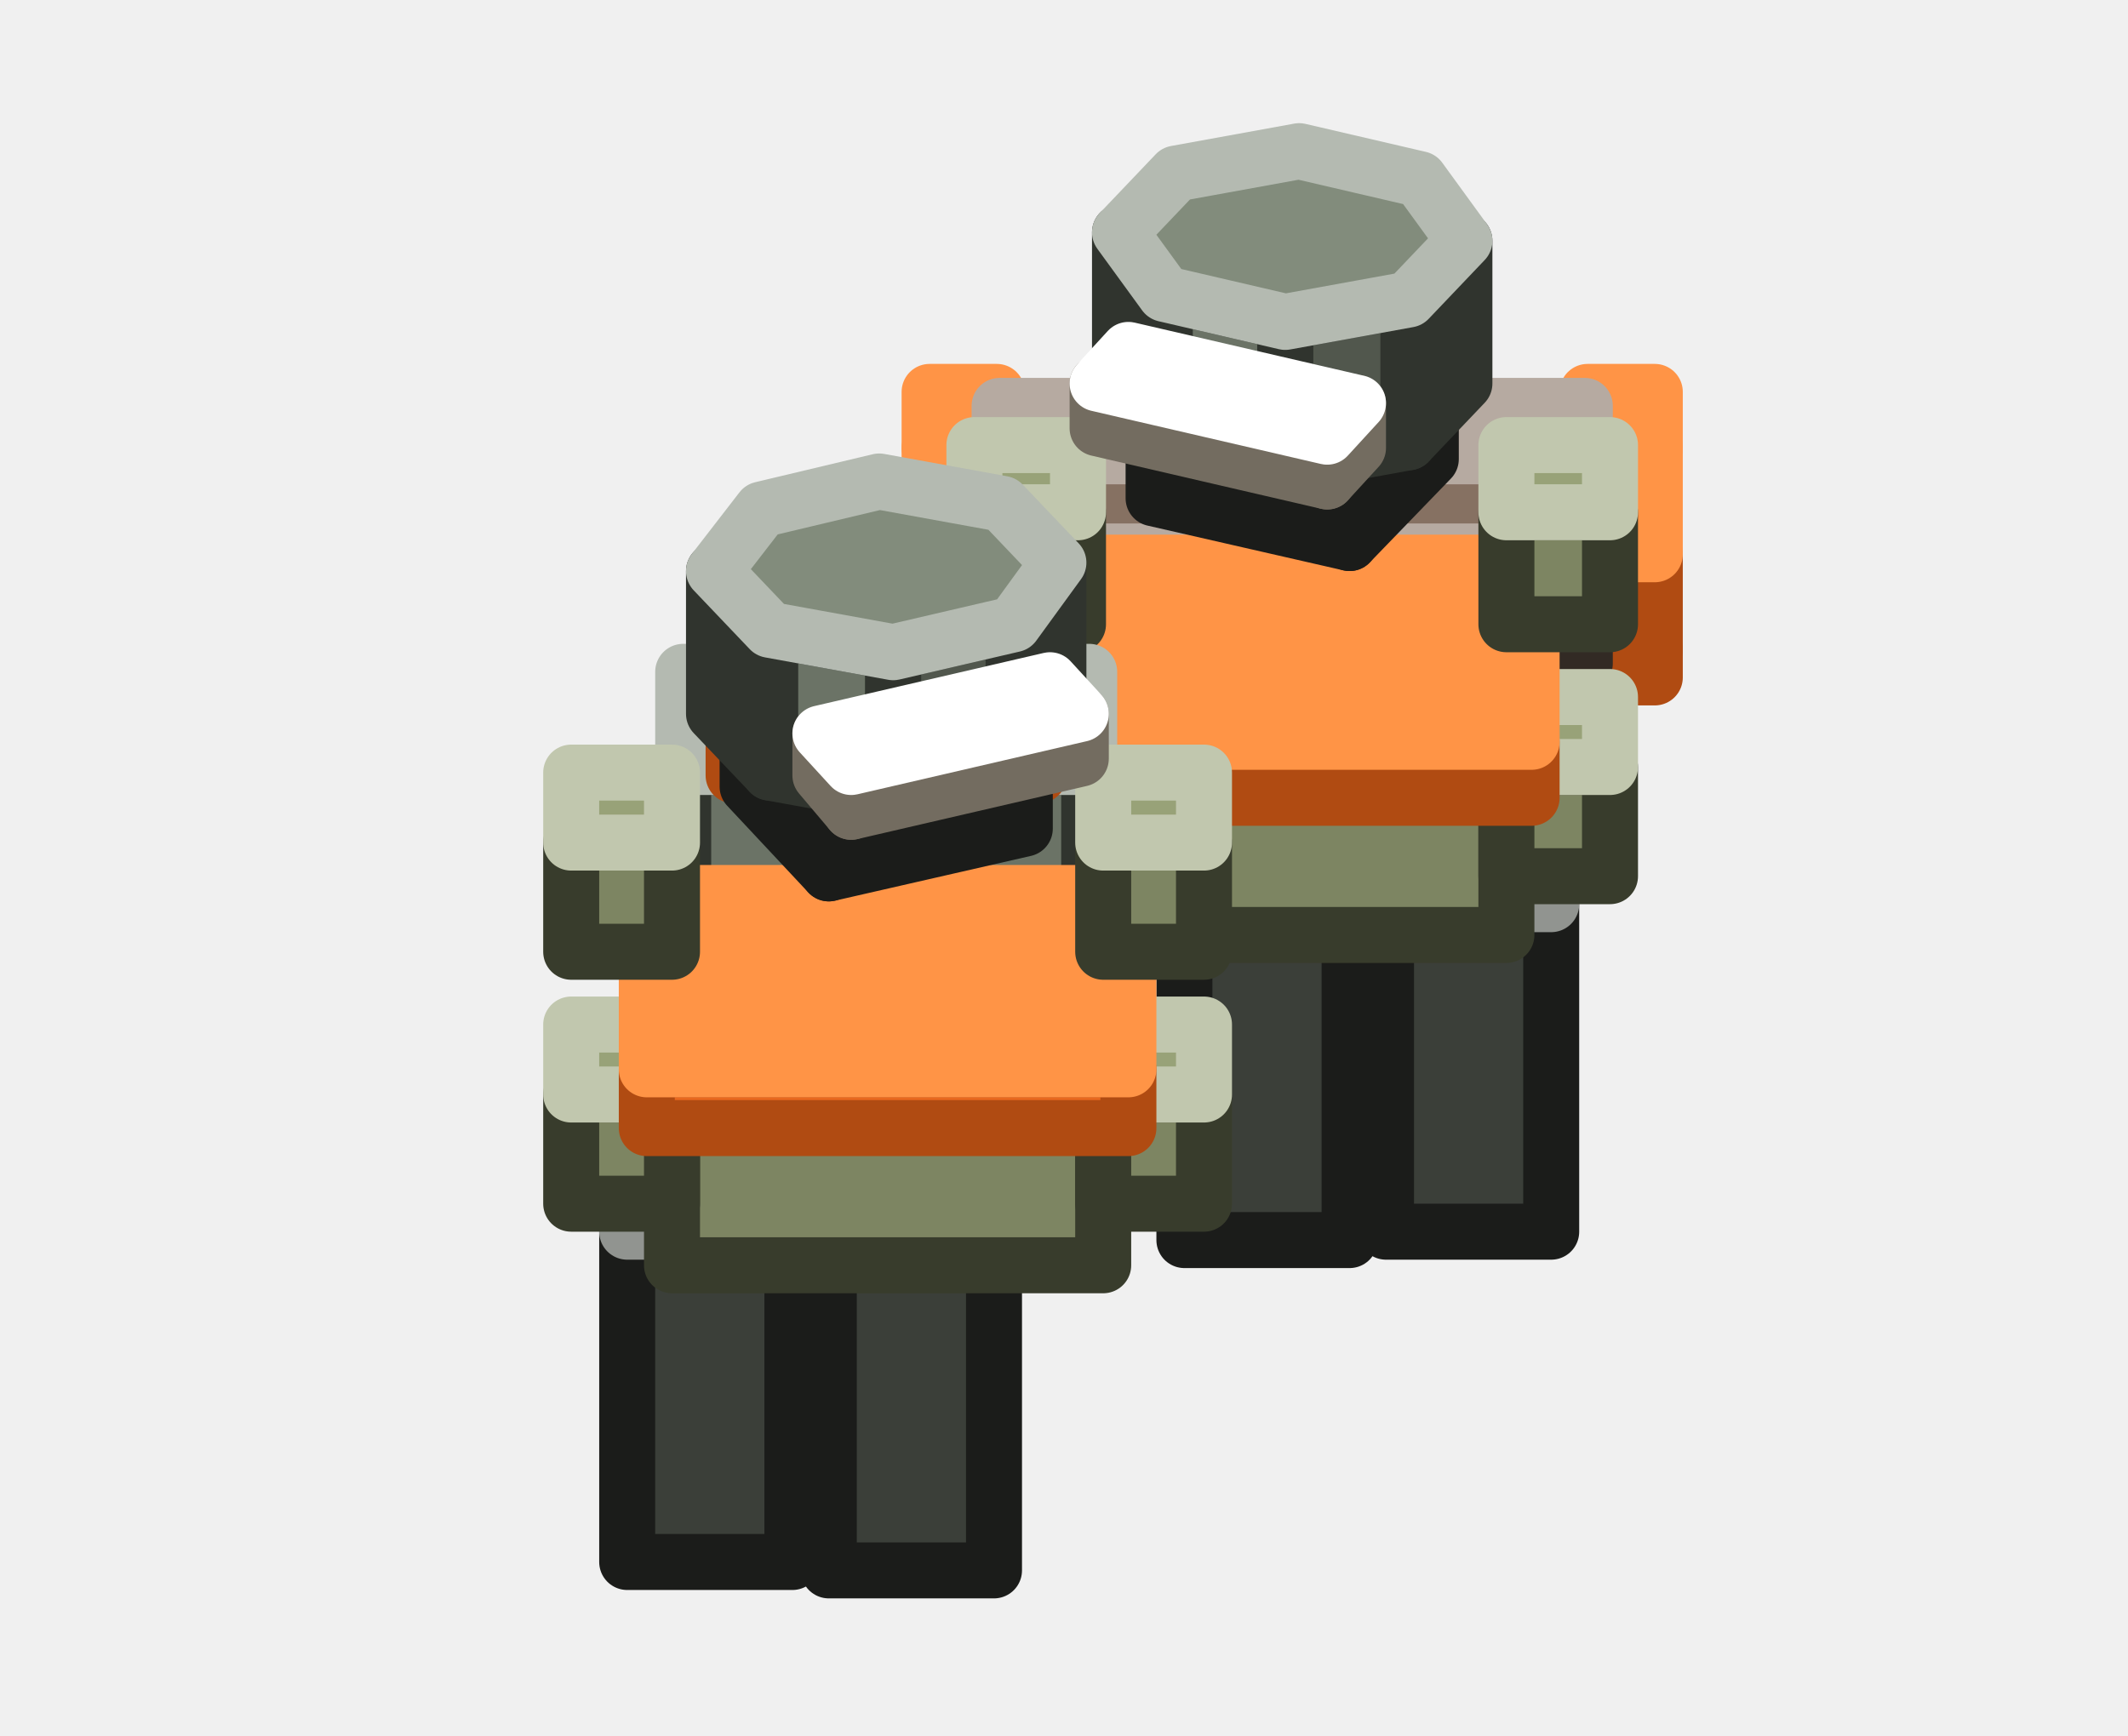
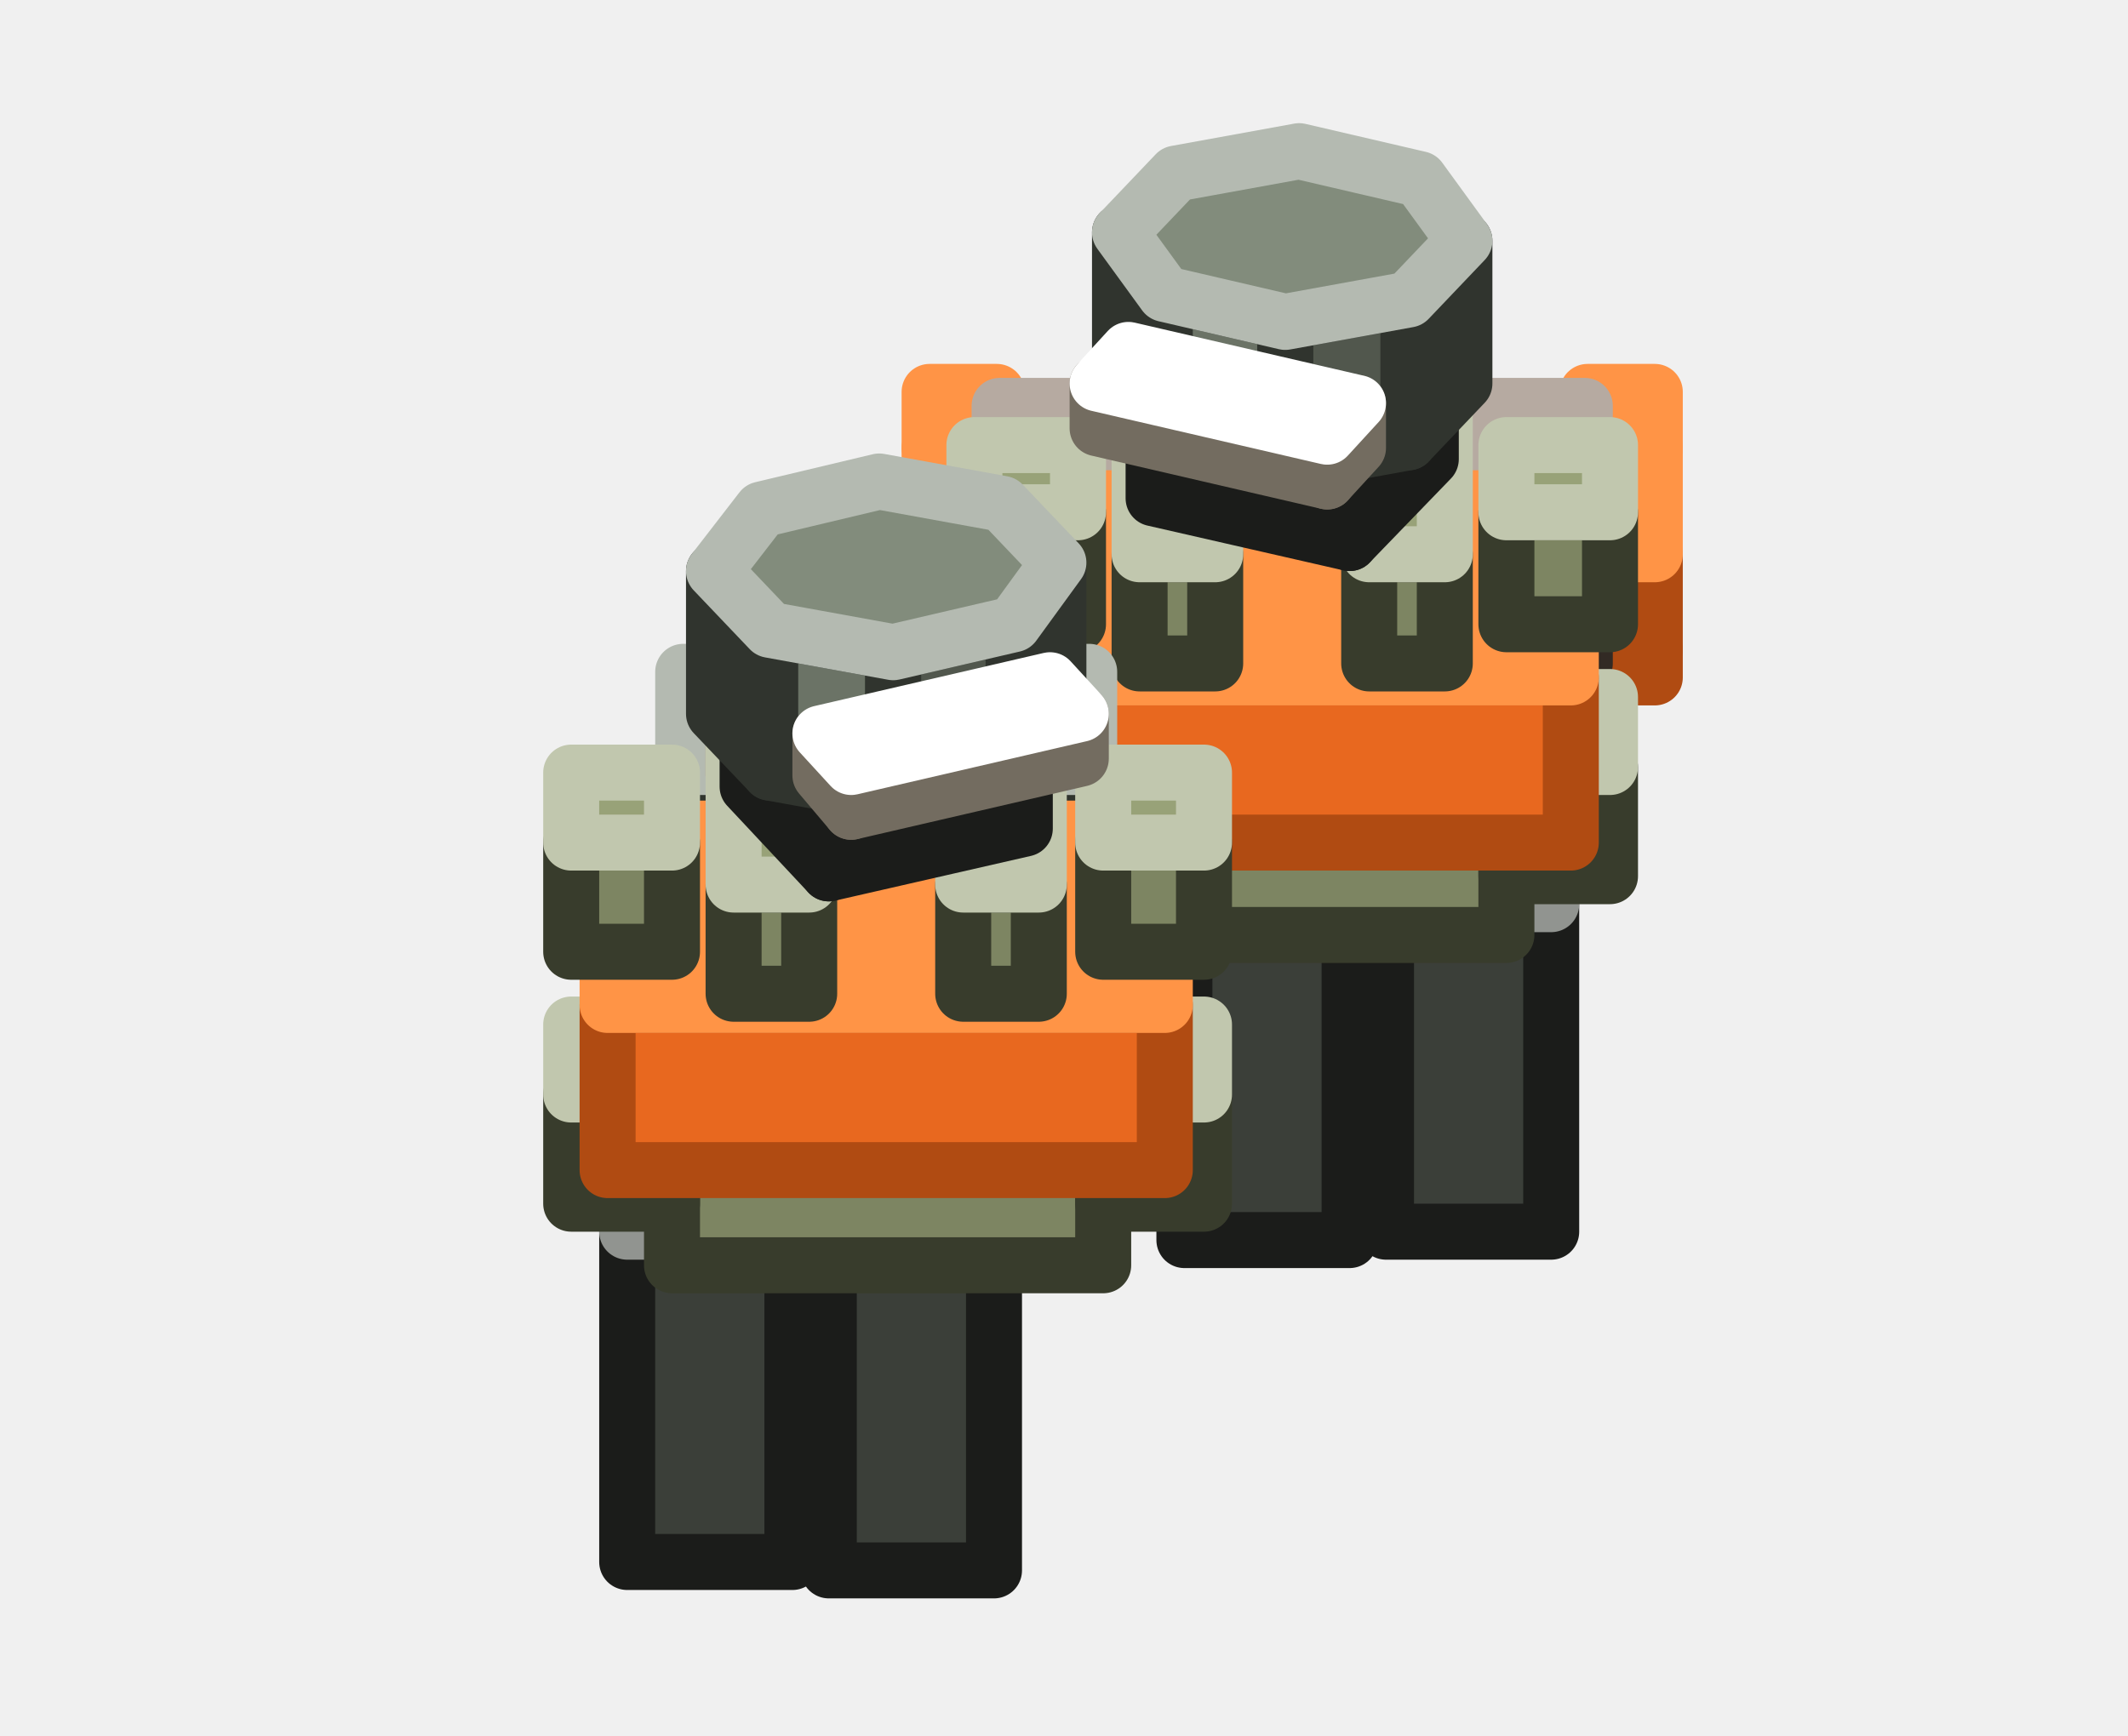
<svg xmlns="http://www.w3.org/2000/svg" width="76" height="62" viewBox="0 0 76 62">
  <g stroke-width="2" stroke-linejoin="round">
    <polygon points="55.4,44 49.5,44 49.5,32.3 55.4,32.3" fill="#3B3F39" stroke="#1B1C1A" />
    <polygon points="49.5,32.3 49.5,29.3 55.4,29.3 55.4,32.3" fill="#484D46" stroke="#919490" />
    <polygon points="48.2,44.3 42.3,44.3 42.3,31.6 48.2,31.6" fill="#3B3F39" stroke="#1B1C1A" />
    <polygon points="42.3,31.6 42.3,29.5 48.2,29.5 48.2,31.6" fill="#484D46" stroke="#919490" />
    <polygon points="59.1,19.8 59.1,23.2 56.7,23.2 56.7,19.8" fill="#E8681F" stroke="#B04B12" />
    <polygon points="59.1,23.2 59.1,24.2 56.7,24.2 56.7,23.2" fill="#B04B12" stroke="#B04B12" />
    <polygon points="59.1,16 59.1,19.8 56.7,19.8 56.7,16" fill="#FF9446" stroke="#FF9446" />
    <polygon points="59.1,14 59.1,16 56.7,16 56.7,14" fill="#FF9446" stroke="#FF9446" />
    <polygon points="35.6,19.8 35.6,23.2 33.2,23.2 33.2,19.8" fill="#E8681F" stroke="#B04B12" />
    <polygon points="35.6,23.2 35.6,24.2 33.2,24.2 33.2,23.2" fill="#B04B12" stroke="#B04B12" />
    <polygon points="35.6,16 35.6,19.8 33.2,19.8 33.2,16" fill="#FF9446" stroke="#FF9446" />
    <polygon points="35.6,14 35.6,16 33.2,16 33.2,14" fill="#FF9446" stroke="#FF9446" />
+     <polygon points="53.8,33.4 38.5,33.4 38.5,29.5 53.8,29.5" fill="#7D8562" stroke="#383C2C" />
+     <polygon points="38.5,29.5 38.5,24.3 53.8,24.3 53.8,29.5" fill="#98A278" stroke="#C1C7AE" />
    <polygon points="56.6,19.7 56.6,22.8 35.7,22.8 35.7,19.7" fill="#6E5D50" stroke="#322A24" />
    <polygon points="56.6,22.8 56.6,23.7 35.7,23.7 35.7,22.8" fill="#53463C" stroke="#322A24" />
    <polygon points="56.6,16.3 56.6,19.7 35.7,19.7 35.7,16.3" fill="#867162" stroke="#B6AAA1" />
    <polygon points="56.6,14.5 56.6,16.3 35.7,16.3 35.7,14.5" fill="#867162" stroke="#B6AAA1" />
-     <polygon points="53.8,33.4 38.5,33.4 38.5,27.9 53.8,27.9" fill="#7D8562" stroke="#383C2C" />
-     <polygon points="38.5,27.9 38.5,22.7 53.8,22.7 53.8,27.9" fill="#98A278" stroke="#C1C7AE" />
    <polygon points="57.5,31.3 53.8,31.3 53.8,27.4 57.5,27.4" fill="#7D8562" stroke="#383C2C" />
    <polygon points="53.8,27.4 53.8,24.9 57.5,24.9 57.5,27.4" fill="#98A278" stroke="#C1C7AE" />
    <polygon points="38.5,31.3 34.8,31.3 34.8,27.4 38.5,27.4" fill="#7D8562" stroke="#383C2C" />
    <polygon points="34.8,27.4 34.8,24.9 38.5,24.9 38.5,27.4" fill="#98A278" stroke="#C1C7AE" />
    <polygon points="35.5,32.6 31.4,32.6 31.4,24.8 35.5,24.8" fill="#6B7366" stroke="#30342E" />
    <polygon points="31.4,24.8 31.4,22.1 35.5,22.1 35.5,24.8" fill="#828C7C" stroke="#B4BAB1" />
-     <polygon points="54.7,28.5 37.5,28.5 37.5,26.5 54.7,26.5" fill="#E8681F" stroke="#B04B12" />
-     <polygon points="37.5,26.5 37.5,20.1 54.7,20.1 54.7,26.5" fill="#FF9446" stroke="#FF9446" />
+     <polygon points="56.1,30.1 36.2,30.1 36.2,24.2 56.1,24.2" fill="#E8681F" stroke="#B04B12" />
+     <polygon points="36.2,24.2 36.2,17.8 56.1,17.8 56.1,24.2" fill="#FF9446" stroke="#FF9446" />
+     <polygon points="51.6,23.7 48.9,23.7 48.9,19.8 51.6,19.8" fill="#7D8562" stroke="#383C2C" />
+     <polygon points="48.9,19.8 48.9,14.4 51.6,14.4 51.6,19.8" fill="#98A278" stroke="#C1C7AE" />
+     <polygon points="43.4,23.7 40.7,23.7 40.7,19.8 43.4,19.8" fill="#7D8562" stroke="#383C2C" />
+     <polygon points="40.7,19.8 40.7,14.4 43.4,14.4 43.4,19.8" fill="#98A278" stroke="#C1C7AE" />
    <polygon points="57.5,22.3 53.8,22.3 53.8,18.3 57.5,18.3" fill="#7D8562" stroke="#383C2C" />
    <polygon points="53.8,18.3 53.8,15.9 57.5,15.9 57.5,18.3" fill="#98A278" stroke="#C1C7AE" />
    <polygon points="38.5,22.3 34.8,22.3 34.8,18.3 38.5,18.3" fill="#7D8562" stroke="#383C2C" />
    <polygon points="34.8,18.3 34.8,15.9 38.5,15.9 38.5,18.3" fill="#98A278" stroke="#C1C7AE" />
    <polygon points="51.1,16.4 48.2,19.4 48.2,15.9 51.1,12.8" fill="#2D302B" stroke="#1B1C1A" />
    <polygon points="48.2,19.4 41.2,17.8 41.2,14.3 48.2,15.9" fill="#3B3F39" stroke="#1B1C1A" />
    <polygon points="41.2,14.3 44.1,11.2 51.1,12.8 48.2,15.9" fill="#484D46" stroke="#919490" />
    <polygon points="41.6,15.6 40,13.4 40,8.3 41.6,10.5" fill="#6B7366" stroke="#30342E" />
    <polygon points="52.3,13.7 50.3,15.8 50.3,10.7 52.3,8.6" fill="#51574D" stroke="#30342E" />
    <polygon points="50.3,15.8 45.9,16.6 45.9,11.5 50.3,10.7" fill="#51574D" stroke="#30342E" />
    <polygon points="45.9,16.6 41.6,15.6 41.6,10.5 45.9,11.5" fill="#6B7366" stroke="#30342E" />
    <polygon points="41.6,10.5 40,8.3 42,6.2 46.4,5.4 50.7,6.4 52.3,8.6 50.3,10.7 45.9,11.5" fill="#828C7C" stroke="#B4BAB1" />
    <polygon points="48.5,16 47.4,17.2 47.4,15.6 48.5,14.4" fill="#C1B6A2" stroke="#736C60" />
    <polygon points="47.4,17.2 39.2,15.3 39.2,13.7 47.4,15.6" fill="#FFF1D6" stroke="#736C60" />
    <polygon points="39.2,13.7 40.3,12.5 48.5,14.4 47.4,15.6" fill="#FFFFFF" stroke="#FFFFFF" />
    <polygon points="35.5,56.1 29.6,56.1 29.6,43.3 35.5,43.3" fill="#3B3F39" stroke="#1B1C1A" />
    <polygon points="29.6,43.3 29.6,41.3 35.5,41.3 35.5,43.3" fill="#484D46" stroke="#919490" />
    <polygon points="28.3,55.8 22.4,55.8 22.4,44 28.3,44" fill="#3B3F39" stroke="#1B1C1A" />
    <polygon points="22.4,44 22.4,41.1 28.3,41.1 28.3,44" fill="#484D46" stroke="#919490" />
    <polygon points="38.9,38.4 24.4,38.4 24.4,27.4 38.9,27.4" fill="#6B7366" stroke="#30342E" />
    <polygon points="24.4,27.4 24.4,24 38.9,24 38.9,27.4" fill="#828C7C" stroke="#B4BAB1" />
-     <polygon points="39.4,45.2 24,45.2 24,39.7 39.4,39.7" fill="#7D8562" stroke="#383C2C" />
-     <polygon points="24,39.7 24,34.5 39.4,34.5 39.4,39.7" fill="#98A278" stroke="#C1C7AE" />
+     <polygon points="39.4,45.2 24,45.2 24,41.3 39.4,41.3" fill="#7D8562" stroke="#383C2C" />
+     <polygon points="24,41.3 24,36.1 39.4,36.1 39.4,41.3" fill="#98A278" stroke="#C1C7AE" />
    <polygon points="43,43 39.4,43 39.4,39.1 43,39.1" fill="#7D8562" stroke="#383C2C" />
    <polygon points="39.4,39.1 39.4,36.6 43,36.6 43,39.1" fill="#98A278" stroke="#C1C7AE" />
    <polygon points="24,43 20.4,43 20.4,39.1 24,39.1" fill="#7D8562" stroke="#383C2C" />
    <polygon points="20.4,39.1 20.4,36.6 24,36.6 24,39.1" fill="#98A278" stroke="#C1C7AE" />
-     <polygon points="40.3,40.3 23.1,40.3 23.1,38.2 40.3,38.2" fill="#E8681F" stroke="#B04B12" />
-     <polygon points="23.1,38.2 23.1,31.9 40.3,31.9 40.3,38.2" fill="#FF9446" stroke="#FF9446" />
+     <polygon points="41.6,41.8 21.7,41.8 21.7,35.9 41.6,35.9" fill="#E8681F" stroke="#B04B12" />
+     <polygon points="21.7,35.9 21.7,29.6 41.6,29.6 41.6,35.9" fill="#FF9446" stroke="#FF9446" />
    <polygon points="37.1,27.7 26.2,27.7 26.2,26.1 37.1,26.1" fill="#E8681F" stroke="#B04B12" />
    <polygon points="26.2,26.1 26.2,22.2 37.1,22.2 37.1,26.1" fill="#FF9446" stroke="#FF9446" />
    <polygon points="34.8,25.2 28.5,25.2 28.5,22.8 34.8,22.8" fill="#FFF1D6" stroke="#736C60" />
    <polygon points="28.5,22.8 28.5,20.8 34.8,20.8 34.8,22.8" fill="#FFFFFF" stroke="#FFFFFF" />
+     <polygon points="37.1,35.5 34.4,35.5 34.4,31.6 37.1,31.6" fill="#7D8562" stroke="#383C2C" />
+     <polygon points="34.4,31.6 34.4,26.1 37.1,26.1 37.1,31.6" fill="#98A278" stroke="#C1C7AE" />
+     <polygon points="28.9,35.5 26.2,35.5 26.2,31.6 28.9,31.6" fill="#7D8562" stroke="#383C2C" />
+     <polygon points="26.2,31.6 26.2,26.1 28.9,26.1 28.9,31.6" fill="#98A278" stroke="#C1C7AE" />
    <polygon points="43,34 39.4,34 39.4,30.1 43,30.1" fill="#7D8562" stroke="#383C2C" />
    <polygon points="39.4,30.1 39.4,27.6 43,27.6 43,30.1" fill="#98A278" stroke="#C1C7AE" />
    <polygon points="24,34 20.4,34 20.4,30.1 24,30.1" fill="#7D8562" stroke="#383C2C" />
    <polygon points="20.4,30.1 20.4,27.6 24,27.6 24,30.1" fill="#98A278" stroke="#C1C7AE" />
    <polygon points="29.6,31.2 26.7,28.1 26.7,24.6 29.6,27.7" fill="#3B3F39" stroke="#1B1C1A" />
    <polygon points="36.6,29.6 29.6,31.2 29.6,27.7 36.6,26.1" fill="#2D302B" stroke="#1B1C1A" />
    <polygon points="29.6,27.7 26.7,24.6 33.7,23 36.6,26.1" fill="#484D46" stroke="#919490" />
    <polygon points="31.9,28.4 27.5,27.6 27.5,22.5 31.9,23.3" fill="#6B7366" stroke="#30342E" />
    <polygon points="27.5,27.6 25.5,25.5 25.5,20.4 27.5,22.5" fill="#6B7366" stroke="#30342E" />
    <polygon points="37.8,25.2 36.2,27.4 36.2,22.3 37.8,20.1" fill="#51574D" stroke="#30342E" />
    <polygon points="36.2,27.4 31.9,28.4 31.9,23.3 36.2,22.3" fill="#51574D" stroke="#30342E" />
    <polygon points="31.9,23.3 27.5,22.5 25.5,20.4 27.2,18.2 31.4,17.2 35.8,18 37.8,20.1 36.2,22.3" fill="#828C7C" stroke="#B4BAB1" />
    <polygon points="30.4,29 29.3,27.7 29.3,26.2 30.4,27.4" fill="#FFF1D6" stroke="#736C60" />
    <polygon points="38.6,27.1 30.4,29 30.4,27.4 38.6,25.5" fill="#C1B6A2" stroke="#736C60" />
    <polygon points="30.4,27.4 29.3,26.2 37.5,24.3 38.6,25.5" fill="#FFFFFF" stroke="#FFFFFF" />
  </g>
</svg>
